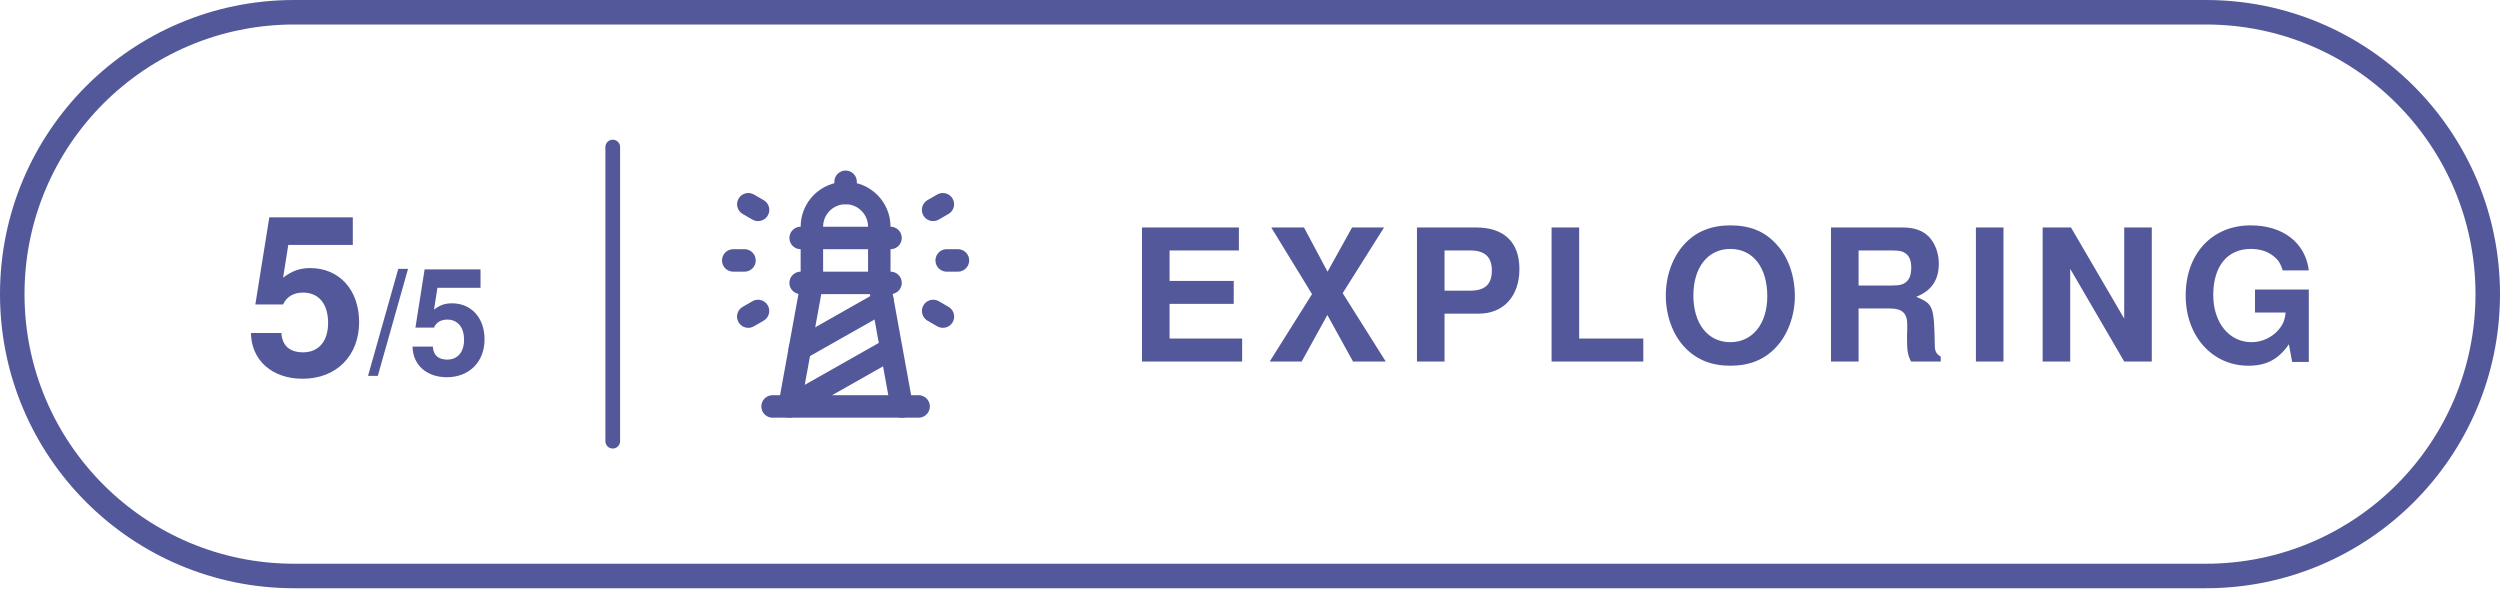
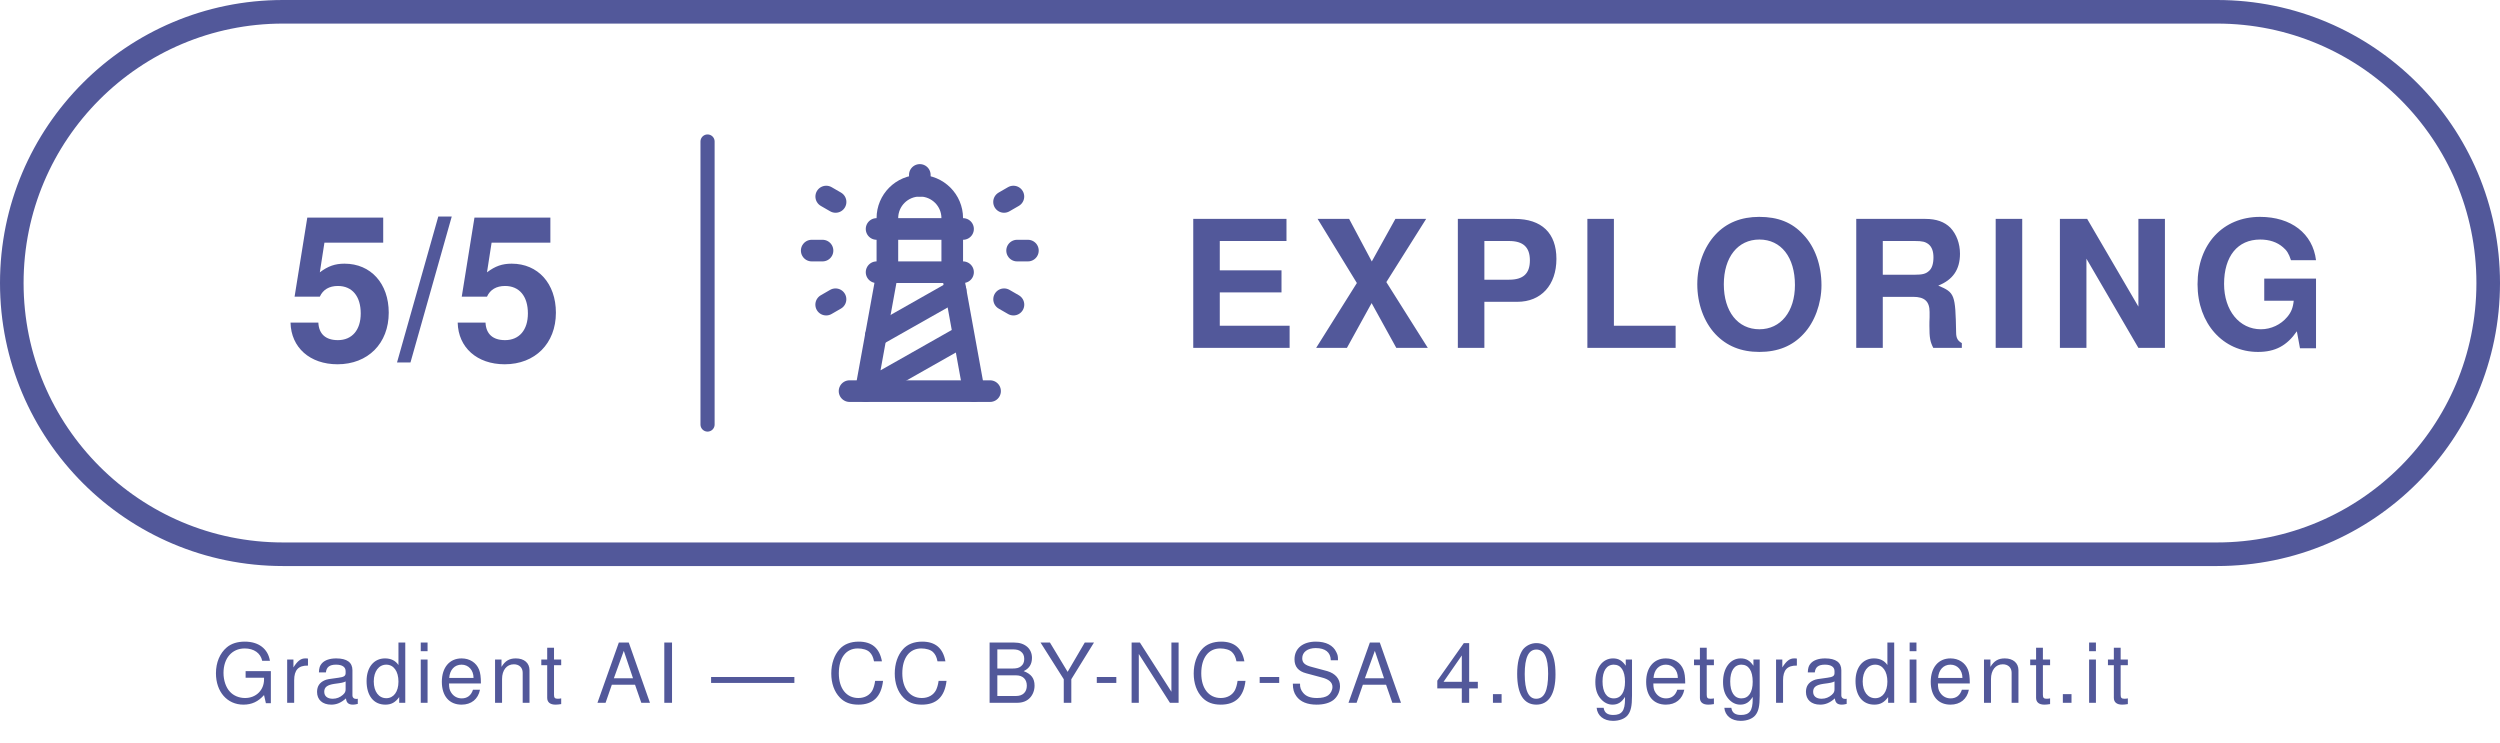
- <svg xmlns="http://www.w3.org/2000/svg" viewBox="0 0 204 48" role="img" aria-label="Level 5 · Exploring — AI as a place to try new things">
-   <rect x="1" y="1" width="202" height="46" rx="23" fill="none" stroke="#52589a" stroke-width="2" />
+ <svg xmlns="http://www.w3.org/2000/svg" viewBox="0 0 212 63" role="img" aria-label="Level 5 · Exploring — AI as a place to try new things">
+   <rect x="1" y="1" width="210" height="46" rx="23" fill="none" stroke="#52589a" stroke-width="2" />
  <g fill="#52589a" font-family="'Space Grotesk', 'Helvetica Neue', Helvetica, Arial, sans-serif" font-weight="700">
-     <text x="30" y="30.5" font-size="18" text-anchor="middle">5<tspan font-size="12">/5</tspan>
-     </text>
-     <text x="92" y="29.5" font-size="15" letter-spacing="1.2">EXPLORING</text>
+     <text x="36" y="30.5" font-size="17" text-anchor="middle">5/5</text>
+     <text x="100" y="29.5" font-size="15" letter-spacing="1.2">EXPLORING</text>
  </g>
-   <line x1="50" y1="12" x2="50" y2="36" stroke="#52589a" stroke-width="1.2" stroke-linecap="round" />
-   <g transform="translate(58 13) scale(0.9166667)" fill="none" stroke="#52589a" stroke-width="2" stroke-linecap="round" stroke-linejoin="round">
+   <line x1="60" y1="12" x2="60" y2="36" stroke="#52589a" stroke-width="1.2" stroke-linecap="round" />
+   <g transform="translate(67 13) scale(0.9166667)" fill="none" stroke="#52589a" stroke-width="2" stroke-linecap="round" stroke-linejoin="round">
    <path d="M12 3V2" />
    <path d="M16.066 16.865 7 22l2-11V6a3 3 0 016 0v5l2 11" />
    <path d="m19.792 4.5.866-.5" />
    <path d="m19.797 13.5.866.5" />
    <path d="M21 9h1" />
    <path d="M3 9H2" />
    <path d="m4.203 13.5-.866.5" />
    <path d="M4.208 4.5 3.342 4" />
    <path d="M5.5 22h13" />
    <path d="m7.932 16.875 7.377-4.178" />
    <path d="M8 11h8" />
    <path d="M8 7h8" />
  </g>
+   <text x="18" y="59.60" fill="#52589a" font-family="'Space Grotesk', 'Helvetica Neue', Helvetica, Arial, sans-serif" font-weight="500" font-size="7" letter-spacing="0.42">Gradient AI — CC BY-NC-SA 4.0 getgradient.it</text>
</svg>
